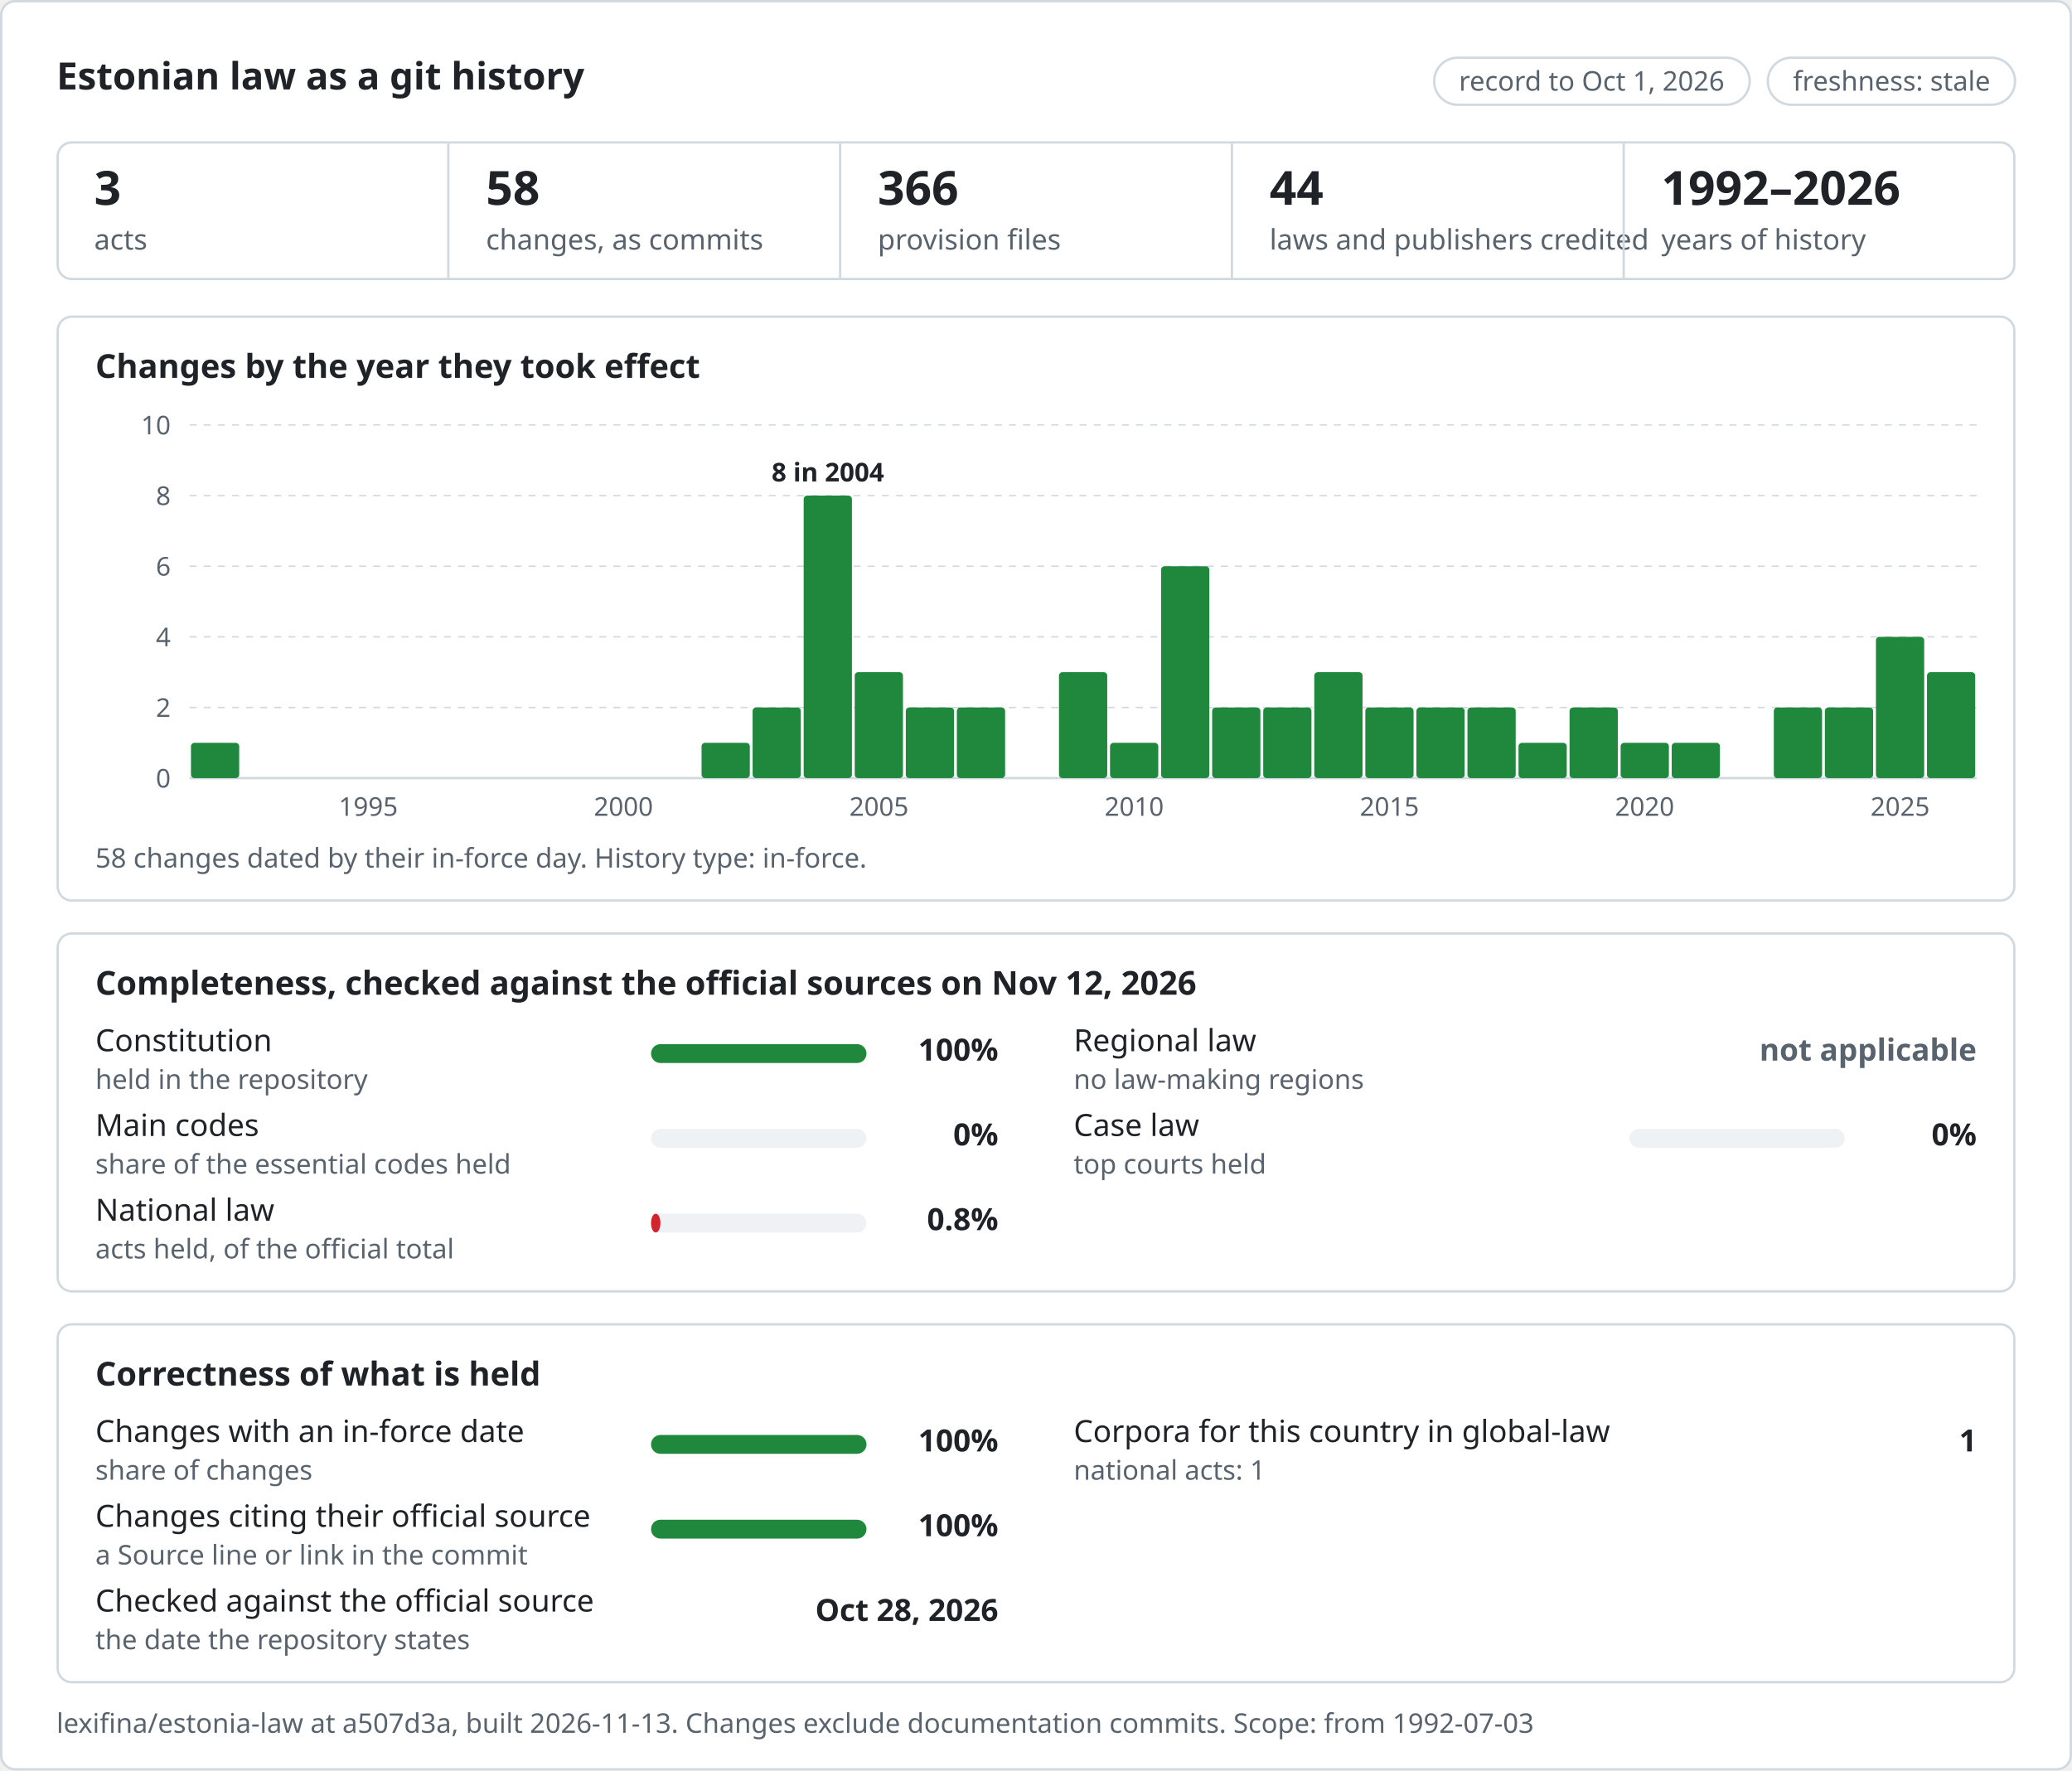
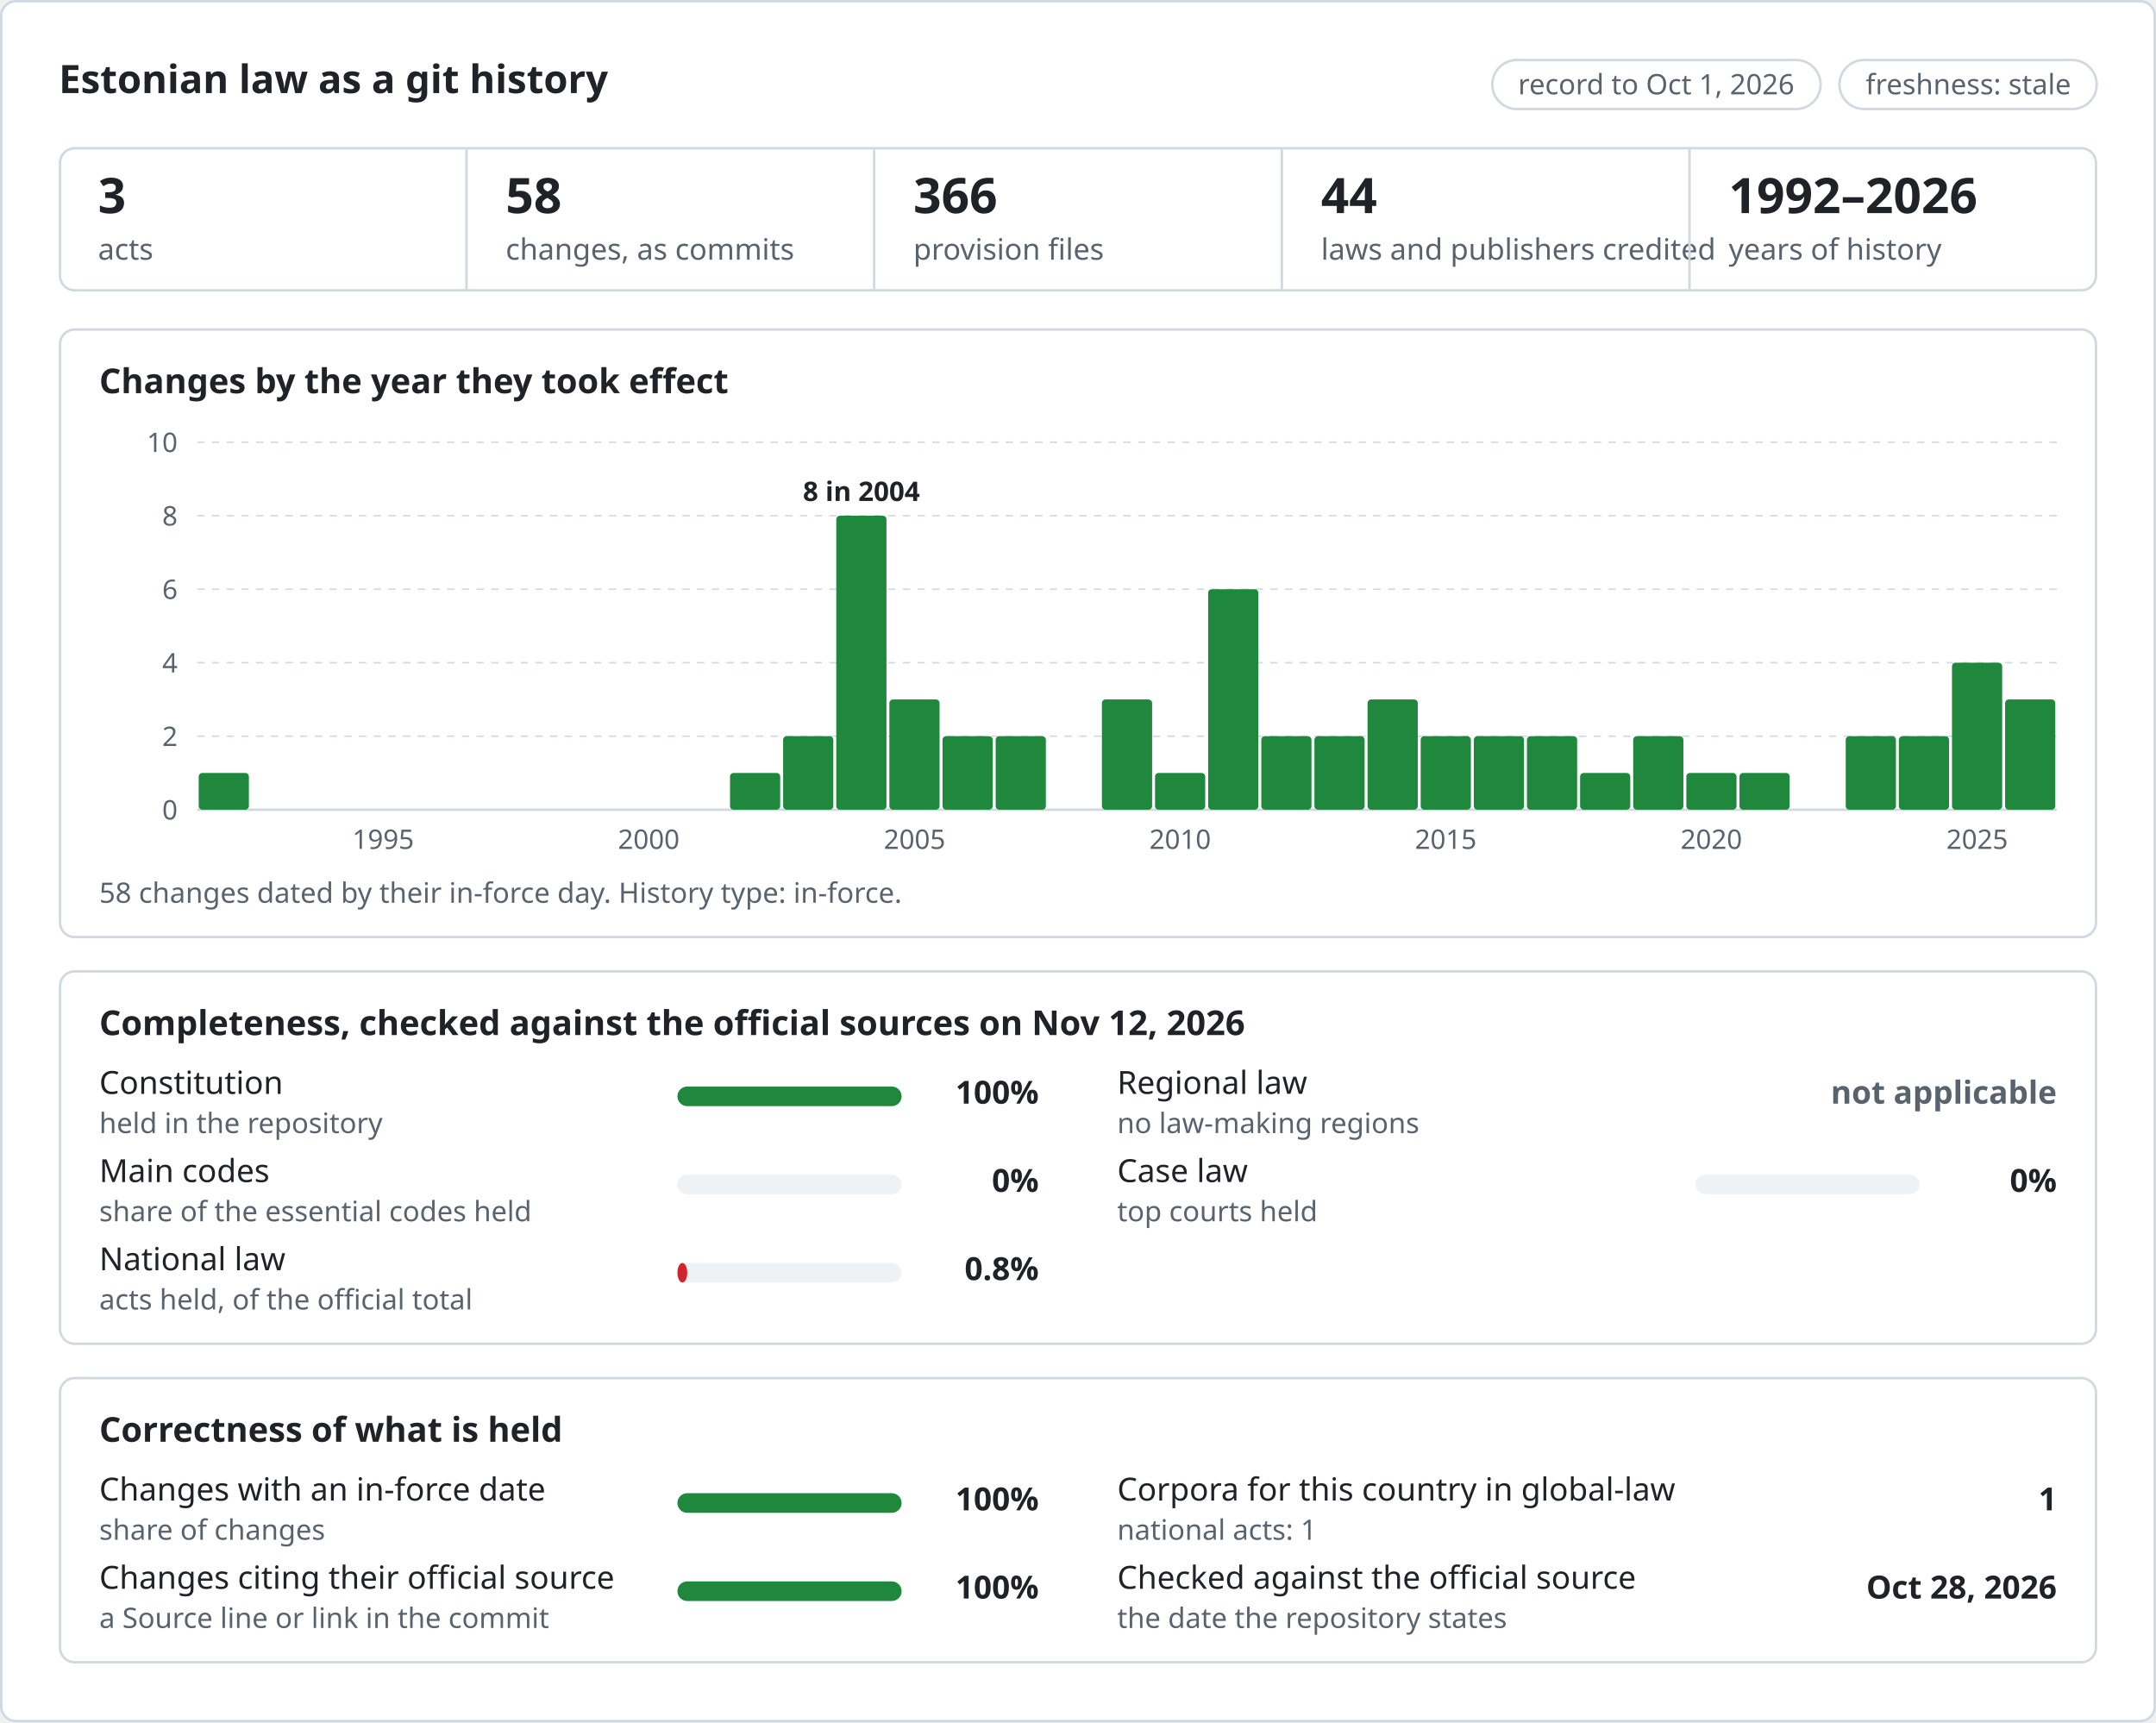
- <svg xmlns="http://www.w3.org/2000/svg" width="880" height="752" viewBox="0 0 880 752" font-family="-apple-system,BlinkMacSystemFont,Segoe UI,Noto Sans,Helvetica,Arial,sans-serif">
-   <rect x="0.5" y="0.5" width="879" height="751" rx="6" fill="#ffffff" stroke="#d1d9e0" />
+ <svg xmlns="http://www.w3.org/2000/svg" width="880" height="703" viewBox="0 0 880 703" font-family="-apple-system,BlinkMacSystemFont,Segoe UI,Noto Sans,Helvetica,Arial,sans-serif">
+   <rect x="0.5" y="0.5" width="879" height="702" rx="6" fill="#ffffff" stroke="#d1d9e0" />
  <text x="24" y="38" font-size="16" font-weight="600" fill="#1f2328">Estonian law as a git history</text>
  <rect x="609.1" y="24.5" width="134" height="20" rx="10" fill="none" stroke="#d1d9e0" />
  <text x="676.0" y="38.5" font-size="11.5" font-weight="500" text-anchor="middle" fill="#59636e">record to Oct 1, 2026</text>
  <rect x="750.8" y="24.5" width="105" height="20" rx="10" fill="none" stroke="#d1d9e0" />
  <text x="803.4" y="38.5" font-size="11.5" font-weight="500" text-anchor="middle" fill="#59636e">freshness: stale</text>
  <rect x="24.5" y="60.5" width="831" height="58" rx="6" fill="#ffffff" stroke="#d1d9e0" />
  <text x="40.0" y="87" font-size="20" font-weight="600" fill="#1f2328">3</text>
  <text x="40.0" y="106" font-size="12" fill="#59636e">acts</text>
  <line x1="190.4" y1="61" x2="190.4" y2="118" stroke="#d1d9e0" />
  <text x="206.4" y="87" font-size="20" font-weight="600" fill="#1f2328">58</text>
  <text x="206.4" y="106" font-size="12" fill="#59636e">changes, as commits</text>
  <line x1="356.8" y1="61" x2="356.8" y2="118" stroke="#d1d9e0" />
  <text x="372.8" y="87" font-size="20" font-weight="600" fill="#1f2328">366</text>
  <text x="372.8" y="106" font-size="12" fill="#59636e">provision files</text>
  <line x1="523.2" y1="61" x2="523.2" y2="118" stroke="#d1d9e0" />
  <text x="539.2" y="87" font-size="20" font-weight="600" fill="#1f2328">44</text>
  <text x="539.2" y="106" font-size="12" fill="#59636e" textLength="142" lengthAdjust="spacingAndGlyphs">laws and publishers credited</text>
  <line x1="689.6" y1="61" x2="689.6" y2="118" stroke="#d1d9e0" />
  <text x="705.6" y="87" font-size="20" font-weight="600" fill="#1f2328">1992–2026</text>
  <text x="705.6" y="106" font-size="12" fill="#59636e">years of history</text>
  <rect x="24.5" y="134.5" width="831" height="248" rx="6" fill="#ffffff" stroke="#d1d9e0" />
  <text x="40.5" y="160.5" font-size="14" font-weight="600" fill="#1f2328">Changes by the year they took effect</text>
  <line x1="80.5" y1="330.5" x2="839.5" y2="330.5" stroke="#d1d9e0" stroke-width="1" />
  <text x="72.5" y="334.5" font-size="11" text-anchor="end" fill="#59636e">0</text>
  <line x1="80.5" y1="300.5" x2="839.5" y2="300.5" stroke="#d1d9e0" stroke-width="0.6" stroke-dasharray="3 3" />
  <text x="72.5" y="304.5" font-size="11" text-anchor="end" fill="#59636e">2</text>
  <line x1="80.5" y1="270.5" x2="839.5" y2="270.5" stroke="#d1d9e0" stroke-width="0.6" stroke-dasharray="3 3" />
  <text x="72.5" y="274.5" font-size="11" text-anchor="end" fill="#59636e">4</text>
  <line x1="80.5" y1="240.5" x2="839.5" y2="240.5" stroke="#d1d9e0" stroke-width="0.6" stroke-dasharray="3 3" />
  <text x="72.5" y="244.5" font-size="11" text-anchor="end" fill="#59636e">6</text>
  <line x1="80.5" y1="210.5" x2="839.5" y2="210.5" stroke="#d1d9e0" stroke-width="0.6" stroke-dasharray="3 3" />
  <text x="72.5" y="214.5" font-size="11" text-anchor="end" fill="#59636e">8</text>
  <line x1="80.5" y1="180.5" x2="839.5" y2="180.5" stroke="#d1d9e0" stroke-width="0.6" stroke-dasharray="3 3" />
  <text x="72.5" y="184.5" font-size="11" text-anchor="end" fill="#59636e">10</text>
  <rect x="81.10" y="315.5" width="20.49" height="15.0" rx="1.5" fill="#1f883d" />
  <text x="156.4" y="346.5" font-size="11" text-anchor="middle" fill="#59636e">1995</text>
  <text x="264.8" y="346.5" font-size="11" text-anchor="middle" fill="#59636e">2000</text>
  <rect x="297.96" y="315.5" width="20.49" height="15.0" rx="1.5" fill="#1f883d" />
  <rect x="319.64" y="300.5" width="20.49" height="30.0" rx="1.5" fill="#1f883d" />
  <rect x="341.33" y="210.5" width="20.49" height="120.0" rx="1.5" fill="#1f883d" />
  <text x="351.6" y="204.5" font-size="11" font-weight="600" text-anchor="middle" fill="#1f2328">8 in 2004</text>
  <rect x="363.01" y="285.5" width="20.49" height="45.0" rx="1.5" fill="#1f883d" />
  <text x="373.3" y="346.5" font-size="11" text-anchor="middle" fill="#59636e">2005</text>
  <rect x="384.70" y="300.5" width="20.49" height="30.0" rx="1.5" fill="#1f883d" />
  <rect x="406.39" y="300.5" width="20.49" height="30.0" rx="1.5" fill="#1f883d" />
  <rect x="449.76" y="285.5" width="20.49" height="45.0" rx="1.5" fill="#1f883d" />
  <rect x="471.44" y="315.5" width="20.49" height="15.0" rx="1.5" fill="#1f883d" />
  <text x="481.7" y="346.5" font-size="11" text-anchor="middle" fill="#59636e">2010</text>
  <rect x="493.13" y="240.5" width="20.49" height="90.0" rx="1.5" fill="#1f883d" />
  <rect x="514.81" y="300.5" width="20.49" height="30.0" rx="1.5" fill="#1f883d" />
  <rect x="536.50" y="300.5" width="20.49" height="30.0" rx="1.5" fill="#1f883d" />
  <rect x="558.19" y="285.5" width="20.49" height="45.0" rx="1.5" fill="#1f883d" />
  <rect x="579.87" y="300.5" width="20.49" height="30.0" rx="1.5" fill="#1f883d" />
  <text x="590.1" y="346.5" font-size="11" text-anchor="middle" fill="#59636e">2015</text>
  <rect x="601.56" y="300.5" width="20.49" height="30.0" rx="1.5" fill="#1f883d" />
  <rect x="623.24" y="300.5" width="20.49" height="30.0" rx="1.5" fill="#1f883d" />
  <rect x="644.93" y="315.5" width="20.49" height="15.0" rx="1.5" fill="#1f883d" />
  <rect x="666.61" y="300.5" width="20.49" height="30.0" rx="1.5" fill="#1f883d" />
  <rect x="688.30" y="315.5" width="20.49" height="15.0" rx="1.5" fill="#1f883d" />
  <text x="698.5" y="346.5" font-size="11" text-anchor="middle" fill="#59636e">2020</text>
  <rect x="709.99" y="315.5" width="20.49" height="15.0" rx="1.5" fill="#1f883d" />
  <rect x="753.36" y="300.5" width="20.49" height="30.0" rx="1.5" fill="#1f883d" />
  <rect x="775.04" y="300.5" width="20.49" height="30.0" rx="1.5" fill="#1f883d" />
  <rect x="796.73" y="270.5" width="20.49" height="60.0" rx="1.5" fill="#1f883d" />
  <text x="807.0" y="346.5" font-size="11" text-anchor="middle" fill="#59636e">2025</text>
  <rect x="818.41" y="285.5" width="20.49" height="45.0" rx="1.5" fill="#1f883d" />
  <text x="40.5" y="368.5" font-size="11.5" fill="#59636e">58 changes dated by their in-force day. History type: in-force.</text>
  <rect x="24.5" y="396.5" width="831" height="152" rx="6" fill="#ffffff" stroke="#d1d9e0" />
  <text x="40.5" y="422.5" font-size="14" font-weight="600" fill="#1f2328">Completeness, checked against the official sources on Nov 12, 2026</text>
  <text x="40.5" y="446.5" font-size="13" fill="#1f2328">Constitution</text>
  <text x="40.5" y="462.5" font-size="11.5" fill="#59636e">held in the repository</text>
  <g>
    <rect x="276.5" y="443.5" width="91.5" height="8" rx="4" fill="#eff2f5" />
    <rect x="276.5" y="443.5" width="91.5" height="8" rx="4" fill="#1f883d" />
  </g>
  <text x="424.0" y="450.5" font-size="13" font-weight="600" text-anchor="end" fill="#1f2328">100%</text>
  <text x="40.5" y="482.5" font-size="13" fill="#1f2328">Main codes</text>
  <text x="40.5" y="498.5" font-size="11.5" fill="#59636e">share of the essential codes held</text>
  <g>
    <rect x="276.5" y="479.5" width="91.5" height="8" rx="4" fill="#eff2f5" />
  </g>
  <text x="424.0" y="486.5" font-size="13" font-weight="600" text-anchor="end" fill="#1f2328">0%</text>
  <text x="40.5" y="518.5" font-size="13" fill="#1f2328">National law</text>
  <text x="40.5" y="534.5" font-size="11.5" fill="#59636e">acts held, of the official total</text>
  <g>
    <rect x="276.5" y="515.5" width="91.5" height="8" rx="4" fill="#eff2f5" />
    <rect x="276.5" y="515.5" width="4.0" height="8" rx="4" fill="#d1242f" />
  </g>
  <text x="424.0" y="522.5" font-size="13" font-weight="600" text-anchor="end" fill="#1f2328">0.8%</text>
  <text x="456.0" y="446.5" font-size="13" fill="#1f2328">Regional law</text>
  <text x="456.0" y="462.5" font-size="11.5" fill="#59636e">no law-making regions</text>
  <text x="839.5" y="450.5" font-size="13" font-weight="600" text-anchor="end" fill="#59636e">not applicable</text>
  <text x="456.0" y="482.5" font-size="13" fill="#1f2328">Case law</text>
  <text x="456.0" y="498.5" font-size="11.5" fill="#59636e">top courts held</text>
  <g>
    <rect x="692.0" y="479.5" width="91.5" height="8" rx="4" fill="#eff2f5" />
  </g>
  <text x="839.5" y="486.5" font-size="13" font-weight="600" text-anchor="end" fill="#1f2328">0%</text>
-   <rect x="24.5" y="562.5" width="831" height="152" rx="6" fill="#ffffff" stroke="#d1d9e0" />
+   <rect x="24.5" y="562.5" width="831" height="116" rx="6" fill="#ffffff" stroke="#d1d9e0" />
  <text x="40.5" y="588.5" font-size="14" font-weight="600" fill="#1f2328">Correctness of what is held</text>
  <text x="40.5" y="612.5" font-size="13" fill="#1f2328">Changes with an in-force date</text>
  <text x="40.5" y="628.5" font-size="11.5" fill="#59636e">share of changes</text>
  <g>
    <rect x="276.5" y="609.5" width="91.5" height="8" rx="4" fill="#eff2f5" />
    <rect x="276.5" y="609.5" width="91.5" height="8" rx="4" fill="#1f883d" />
  </g>
  <text x="424.0" y="616.5" font-size="13" font-weight="600" text-anchor="end" fill="#1f2328">100%</text>
  <text x="40.5" y="648.5" font-size="13" fill="#1f2328">Changes citing their official source</text>
  <text x="40.5" y="664.5" font-size="11.5" fill="#59636e">a Source line or link in the commit</text>
  <g>
    <rect x="276.5" y="645.5" width="91.5" height="8" rx="4" fill="#eff2f5" />
    <rect x="276.5" y="645.5" width="91.5" height="8" rx="4" fill="#1f883d" />
  </g>
  <text x="424.0" y="652.5" font-size="13" font-weight="600" text-anchor="end" fill="#1f2328">100%</text>
-   <text x="40.5" y="684.5" font-size="13" fill="#1f2328">Checked against the official source</text>
-   <text x="40.5" y="700.5" font-size="11.5" fill="#59636e">the date the repository states</text>
-   <text x="424.0" y="688.5" font-size="13" font-weight="600" text-anchor="end" fill="#1f2328">Oct 28, 2026</text>
  <text x="456.0" y="612.5" font-size="13" fill="#1f2328">Corpora for this country in global-law</text>
  <text x="456.0" y="628.5" font-size="11.5" fill="#59636e">national acts: 1</text>
  <text x="839.5" y="616.5" font-size="13" font-weight="600" text-anchor="end" fill="#1f2328">1</text>
-   <text x="24" y="736" font-size="11.5" fill="#59636e">lexifina/estonia-law at a507d3a, built 2026-11-13. Changes exclude documentation commits. Scope: from 1992-07-03</text>
+   <text x="456.0" y="648.5" font-size="13" fill="#1f2328">Checked against the official source</text>
+   <text x="456.0" y="664.5" font-size="11.5" fill="#59636e">the date the repository states</text>
+   <text x="839.5" y="652.5" font-size="13" font-weight="600" text-anchor="end" fill="#1f2328">Oct 28, 2026</text>
</svg>
